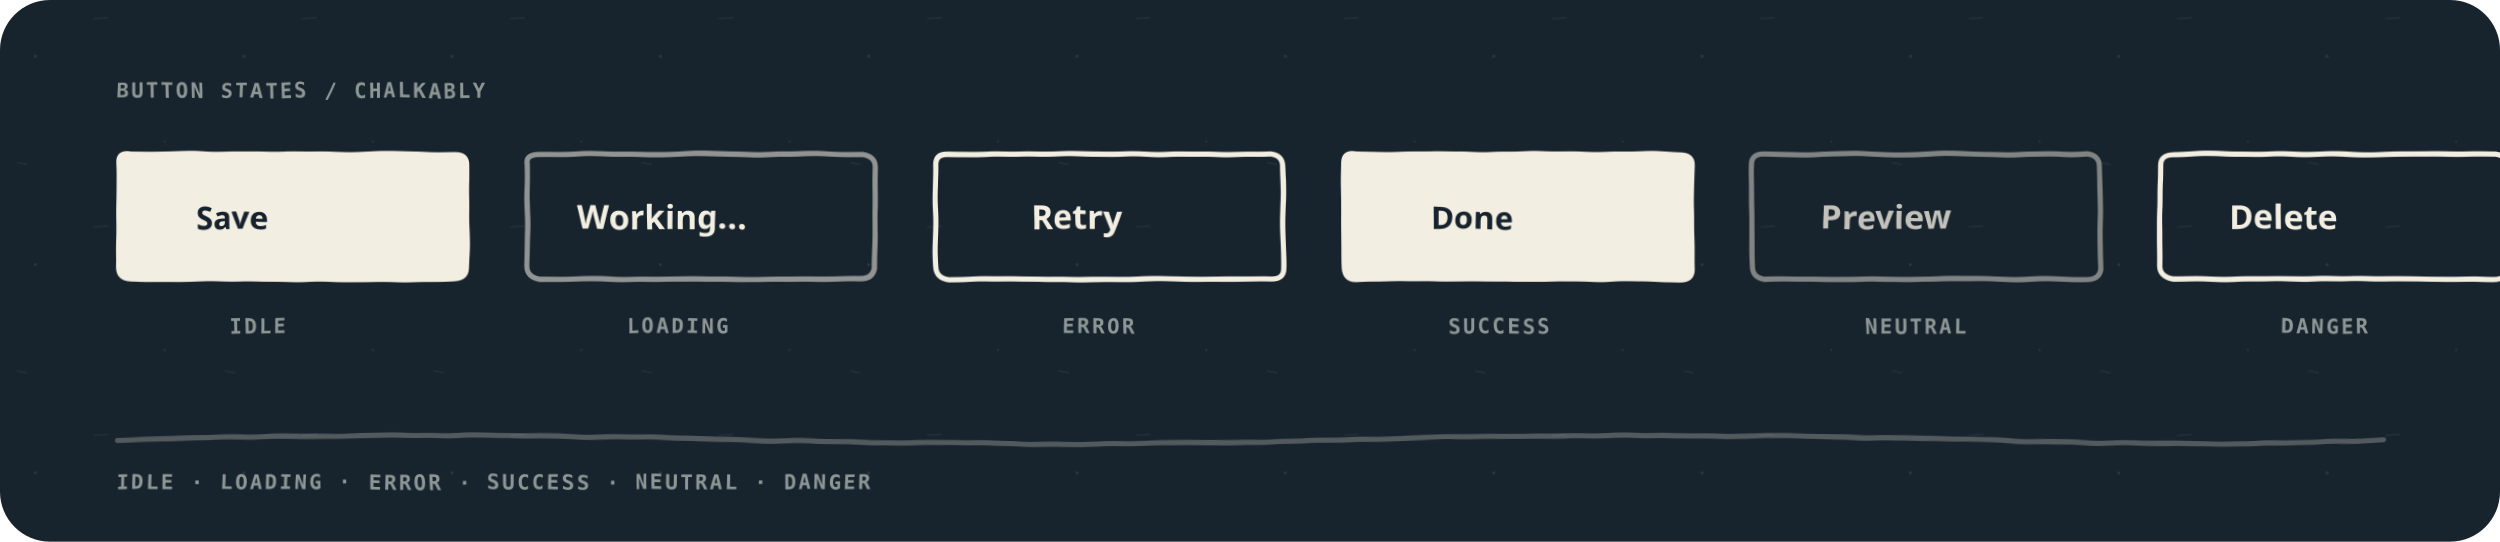
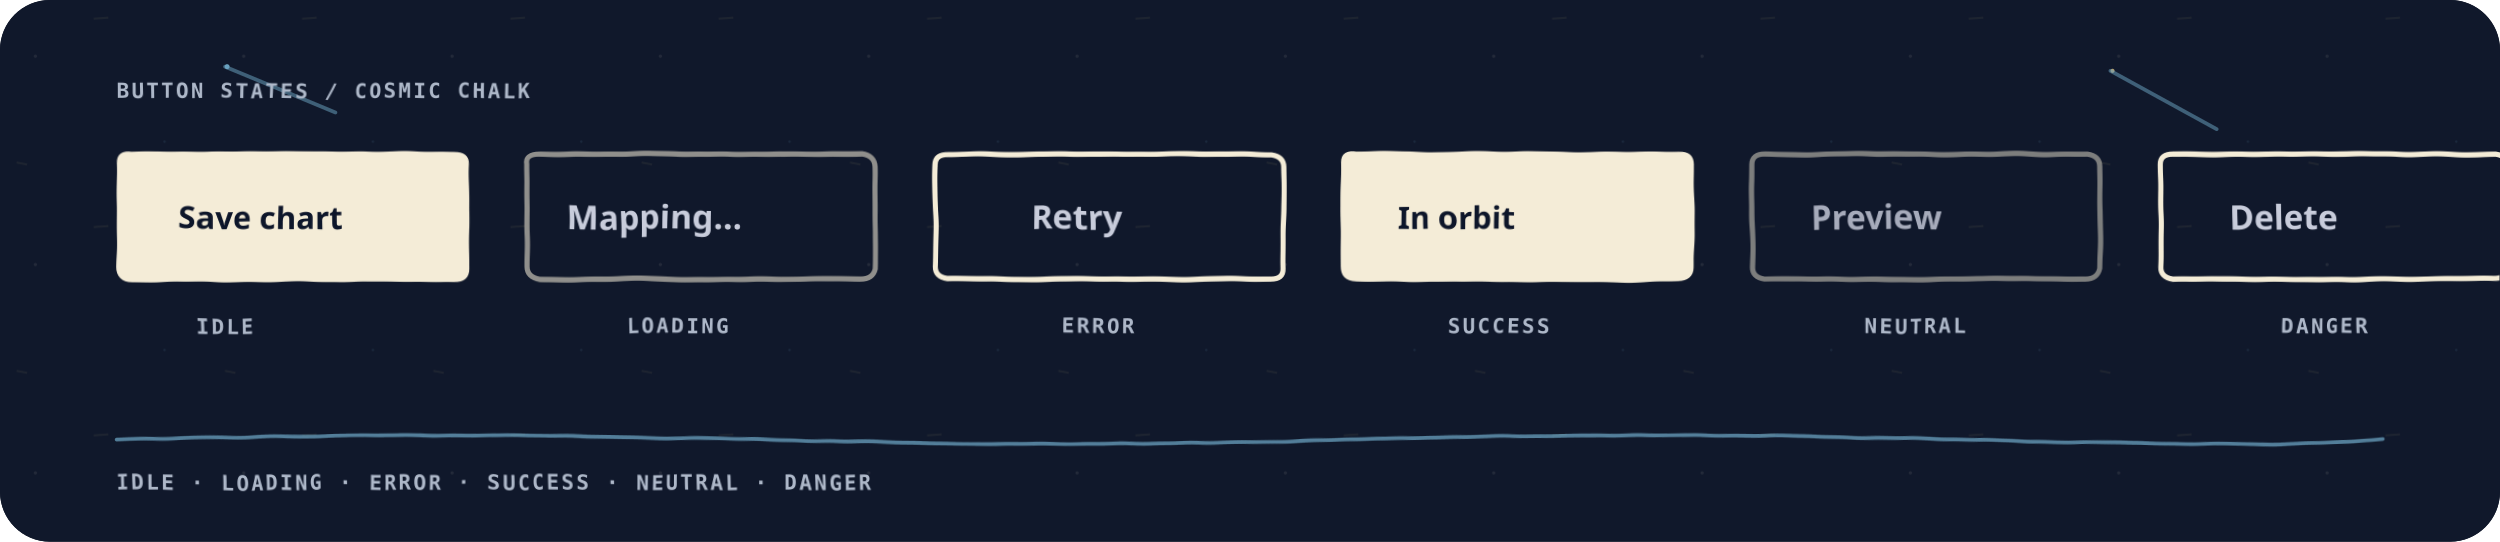
<svg xmlns="http://www.w3.org/2000/svg" width="1200" height="260" viewBox="0 0 1200 260" role="img" aria-labelledby="title desc">
  <defs>
    <filter id="chalk" x="-8%" y="-20%" width="116%" height="140%">
-       <feTurbulence type="fractalNoise" baseFrequency=".04" numOctaves="2" seed="4" result="dust" />
+       <feTurbulence type="fractalNoise" baseFrequency=".04" numOctaves="2" seed="9" result="dust" />
      <feDisplacementMap in="SourceGraphic" in2="dust" scale="1.5" />
      <feGaussianBlur stdDeviation=".15" />
    </filter>
    <pattern id="grain" width="100" height="100" patternUnits="userSpaceOnUse">
-       <circle cx="17" cy="27" r=".8" fill="#f3eee2" opacity=".08" />
-       <circle cx="79" cy="68" r=".6" fill="#f3eee2" opacity=".07" />
-       <path d="M45 9l7-.5M8 78l5 1" stroke="#f3eee2" opacity=".05" />
+       <circle cx="17" cy="27" r=".8" fill="#f4ecd7" opacity=".08" />
+       <circle cx="79" cy="68" r=".6" fill="#8fdcff" opacity=".08" />
+       <path d="M45 9l7-.5M8 78l5 1" stroke="#f5d88c" opacity=".06" />
    </pattern>
    <style>
-       .line { fill: none; stroke: #f3eee2; stroke-width: 2.5; stroke-linecap: round; stroke-linejoin: round; }
-       .copy { fill: #f3eee2; font: 600 16px system-ui, sans-serif; }
-       .label { fill: #8e9796; font: 600 10px ui-monospace, monospace; letter-spacing: 1.1px; }
+       .line { fill: none; stroke: #f4ecd7; stroke-width: 2.5; stroke-linecap: round; stroke-linejoin: round; }
+       .comet { fill: none; stroke: #8fdcff; stroke-width: 1.8; stroke-linecap: round; stroke-linejoin: round; opacity: .52; }
+       .copy { fill: #c8ccdb; font: 600 16px system-ui, sans-serif; }
+       .label { fill: #aeb8c9; font: 600 10px ui-monospace, monospace; letter-spacing: 1.1px; }
    </style>
  </defs>
-   <rect width="1200" height="260" rx="24" fill="#17232d" />
+   <rect width="1200" height="260" rx="24" fill="#080f20" />
+   <rect width="1200" height="260" rx="24" fill="#10182b" />
  <rect width="1200" height="260" rx="24" fill="url(#grain)" />
+   <g aria-hidden="true" opacity=".7">
+     <circle cx="109" cy="32" r="1.2" fill="#8fdcff" />
+     <circle cx="1014" cy="34" r="1" fill="#f5d88c" />
+     <path d="M108 32L161 54M1013 34L1064 62" class="comet" />
+   </g>
  <g filter="url(#chalk)">
-     <text x="56" y="47" class="label">BUTTON STATES / CHALKABLY</text>
+     <text x="56" y="47" class="label" fill="#8fdcff">BUTTON STATES / COSMIC CHALK</text>
    <g transform="translate(56 76)">
-       <path d="M1 2Q1-3 7-2H162Q168-2 168 3V53Q168 58 162 58H7Q1 58 1 52Z" fill="#f3eee2" stroke="#f3eee2" stroke-width="2.5" />
-       <text x="38" y="34" fill="#17232d" font-family="system-ui,sans-serif" font-size="15" font-weight="600">Save</text>
-       <text x="54" y="84" class="label">IDLE</text>
+       <path d="M1 2Q1-3 7-2H162Q168-2 168 3V53Q168 58 162 58H7Q1 58 1 52Z" fill="#f4ecd7" stroke="#f4ecd7" stroke-width="2.5" />
+       <text x="30" y="34" fill="#10182b" font-family="system-ui,sans-serif" font-size="15" font-weight="600">Save chart</text>
+       <text x="38" y="84" class="label">IDLE</text>
    </g>
    <g transform="translate(252 76)">
      <path d="M1 3Q0-2 7-2H162Q168-1 168 4V53Q167 58 161 58H7Q1 57 1 52Z" class="line" opacity=".56" />
-       <text x="25" y="34" class="copy">Working…</text>
-       <text x="49" y="84" class="label" fill="#f3d38b">LOADING</text>
+       <text x="20" y="34" class="copy">Mapping…</text>
+       <text x="49" y="84" class="label" fill="#f5d88c">LOADING</text>
    </g>
    <g transform="translate(448 76)">
-       <path d="M1 3Q1-2 7-2H162Q168-1 168 4V53Q168 58 162 58H7Q1 57 1 52Z" class="line" stroke="#ff9a8f" />
-       <text x="47" y="34" class="copy" fill="#ff9a8f">Retry</text>
-       <text x="62" y="84" class="label" fill="#ff9a8f">ERROR</text>
+       <path d="M1 3Q1-2 7-2H162Q168-1 168 4V53Q168 58 162 58H7Q1 57 1 52Z" class="line" stroke="#ff9ba8" />
+       <text x="47" y="34" class="copy" fill="#ff9ba8">Retry</text>
+       <text x="62" y="84" class="label" fill="#ff9ba8">ERROR</text>
    </g>
    <g transform="translate(644 76)">
-       <path d="M1 2Q1-3 7-2H162Q168-2 168 3V53Q168 58 162 58H7Q1 58 1 52Z" fill="#f3eee2" stroke="#f3eee2" stroke-width="2.5" />
-       <text x="43" y="34" fill="#17232d" font-family="system-ui,sans-serif" font-size="15" font-weight="600">Done</text>
-       <text x="51" y="84" class="label" fill="#91ddb4">SUCCESS</text>
+       <path d="M1 2Q1-3 7-2H162Q168-2 168 3V53Q168 58 162 58H7Q1 58 1 52Z" fill="#f4ecd7" stroke="#f4ecd7" stroke-width="2.5" />
+       <text x="27" y="34" fill="#10182b" font-family="system-ui,sans-serif" font-size="15" font-weight="600">In orbit</text>
+       <text x="51" y="84" class="label" fill="#93e6c0">SUCCESS</text>
    </g>
    <g transform="translate(840 76)">
      <path d="M1 3Q1-2 7-2H162Q168-1 168 4V53Q167 58 161 58H7Q1 57 1 52Z" class="line" opacity=".48" />
-       <text x="34" y="34" class="copy" opacity=".78">Preview</text>
+       <text x="29" y="34" class="copy" opacity=".82">Preview</text>
      <text x="55" y="84" class="label">NEUTRAL</text>
    </g>
    <g transform="translate(1036 76)">
-       <path d="M1 3Q1-2 7-2H162Q168-1 168 4V53Q167 58 161 58H7Q1 57 1 52Z" class="line" stroke="#ff9a8f" />
-       <text x="34" y="34" class="copy" fill="#ff9a8f">Delete</text>
-       <text x="59" y="84" class="label" fill="#ff9a8f">DANGER</text>
+       <path d="M1 3Q1-2 7-2H162Q168-1 168 4V53Q167 58 161 58H7Q1 57 1 52Z" class="line" stroke="#ff9ba8" />
+       <text x="34" y="34" class="copy" fill="#ff9ba8">Delete</text>
+       <text x="59" y="84" class="label" fill="#ff9ba8">DANGER</text>
    </g>
-     <path d="M56 211Q205 207 355 211T650 211T945 211T1144 211" class="line" opacity=".27" />
+     <path d="M56 211Q205 207 355 211T650 211T945 211T1144 211" class="comet" opacity=".42" />
    <text x="56" y="235" class="label">IDLE · LOADING · ERROR · SUCCESS · NEUTRAL · DANGER</text>
  </g>
</svg>
